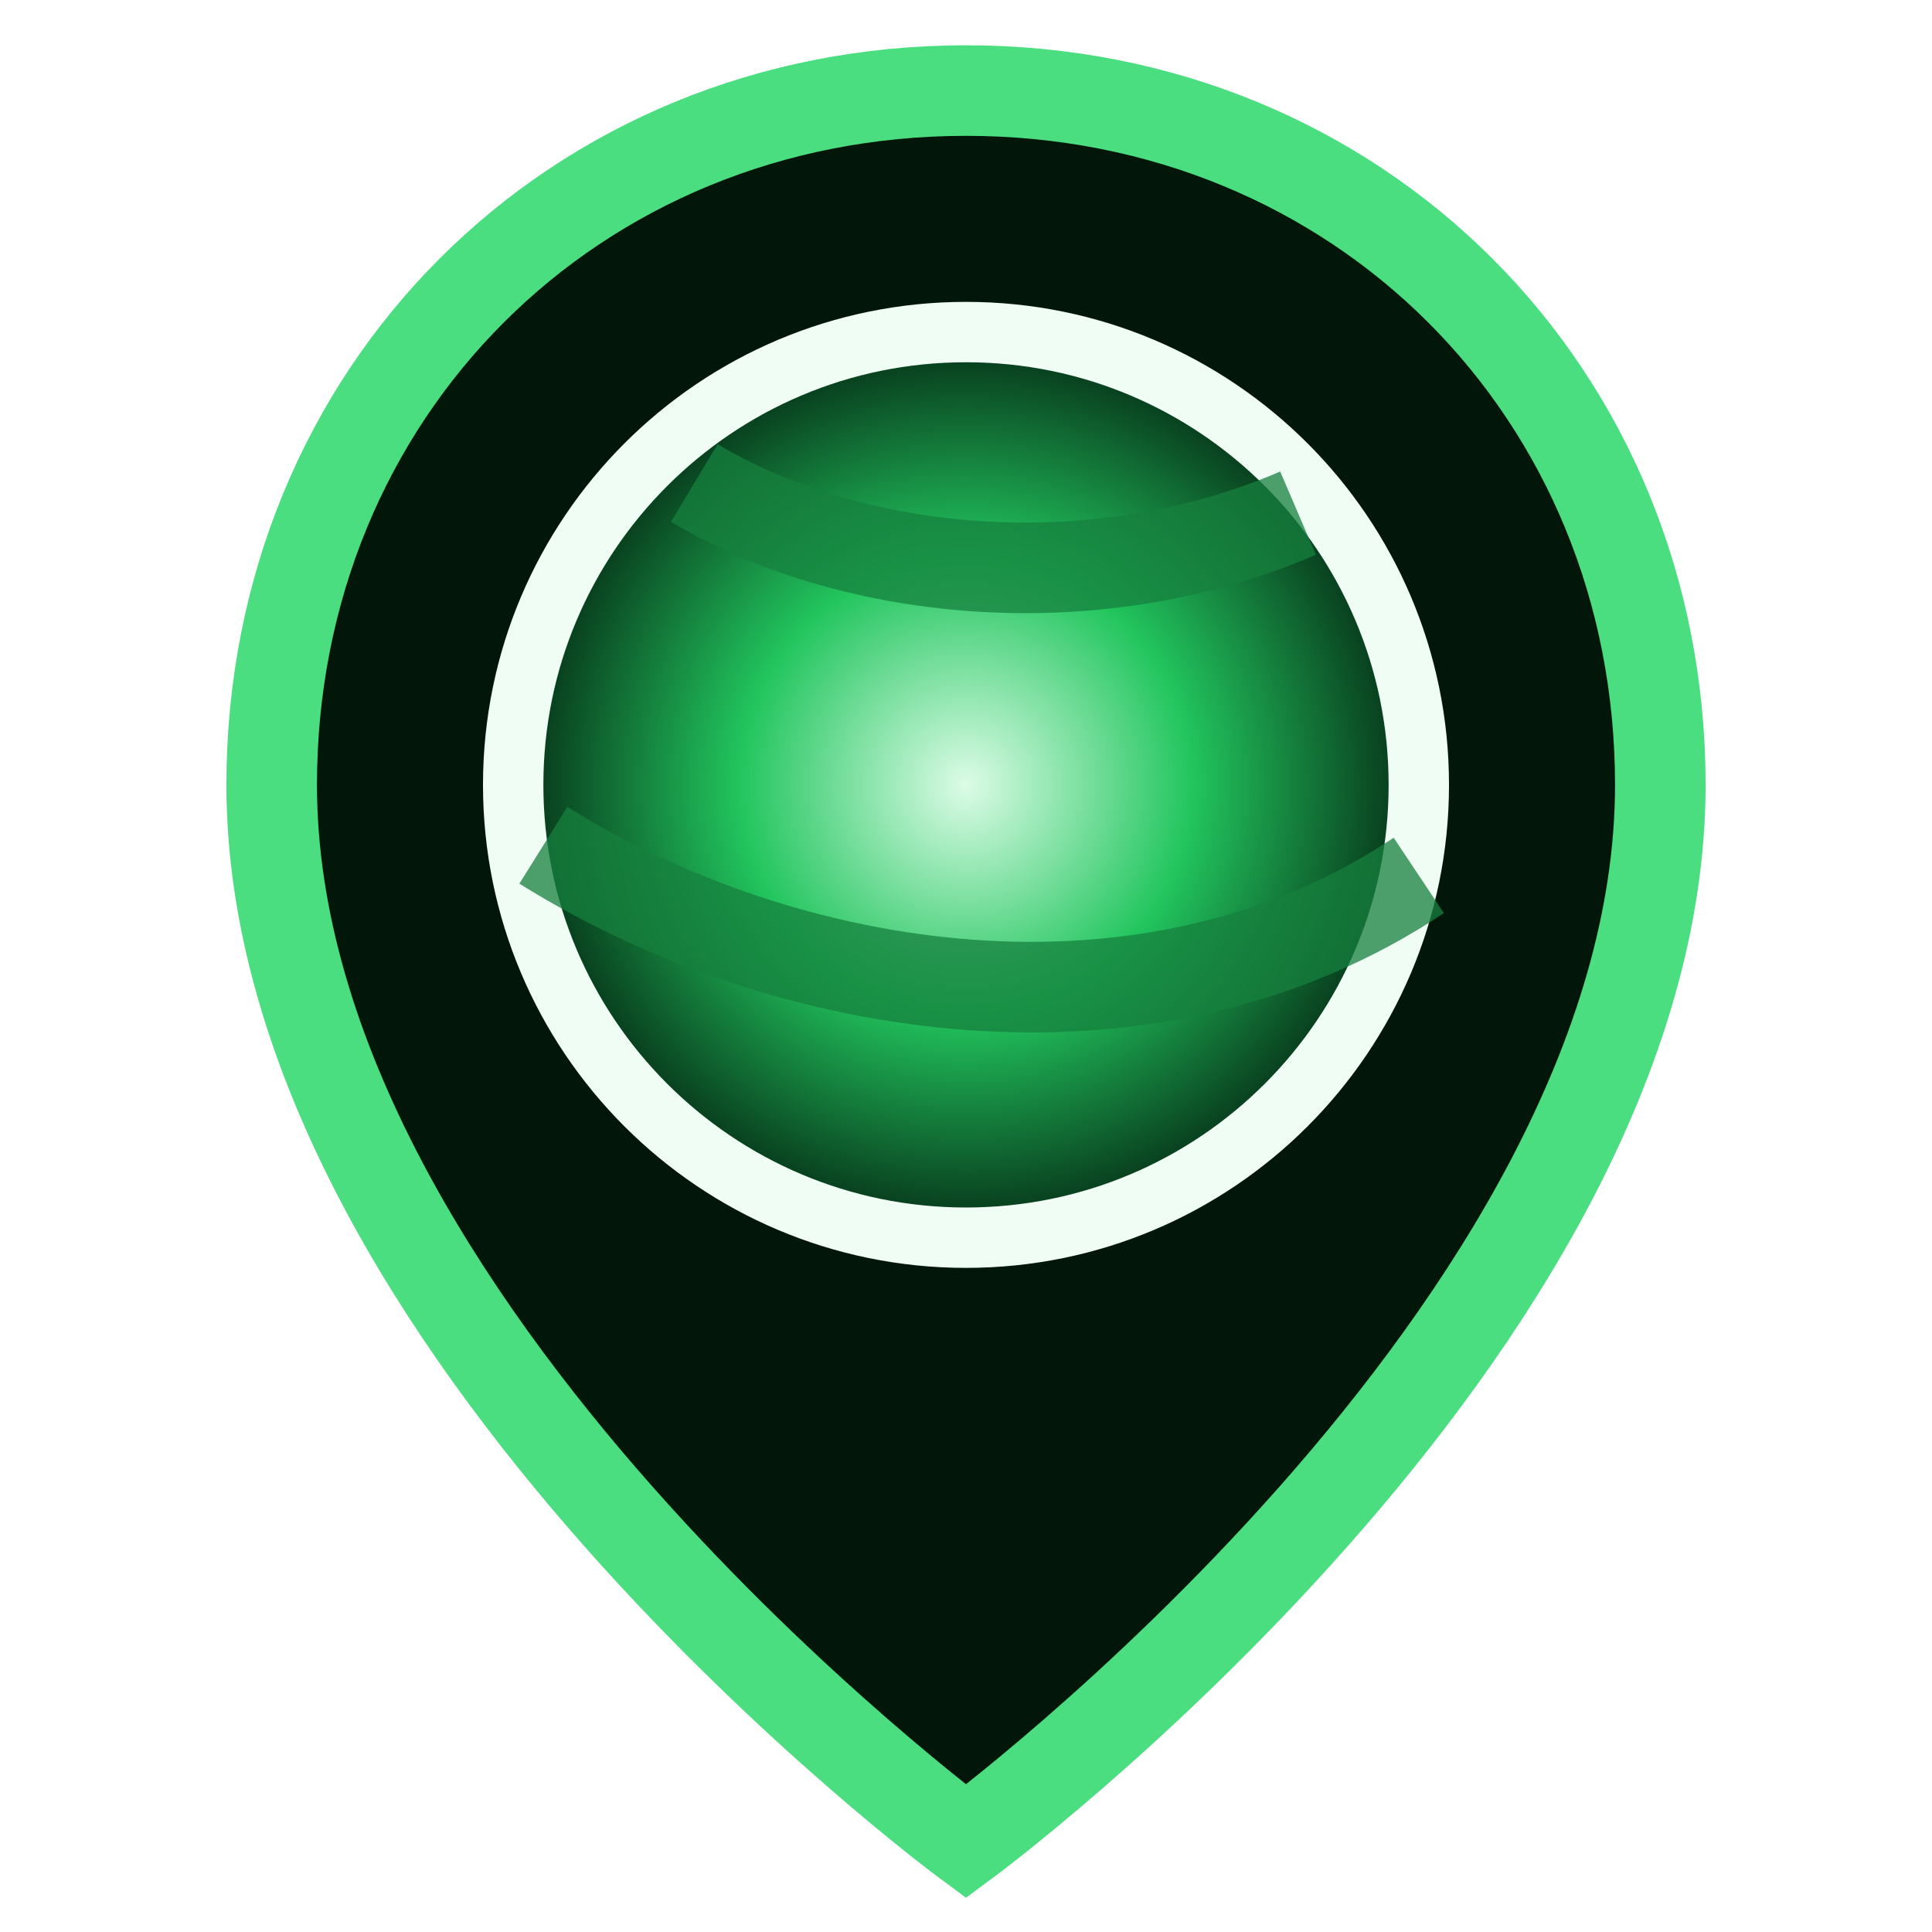
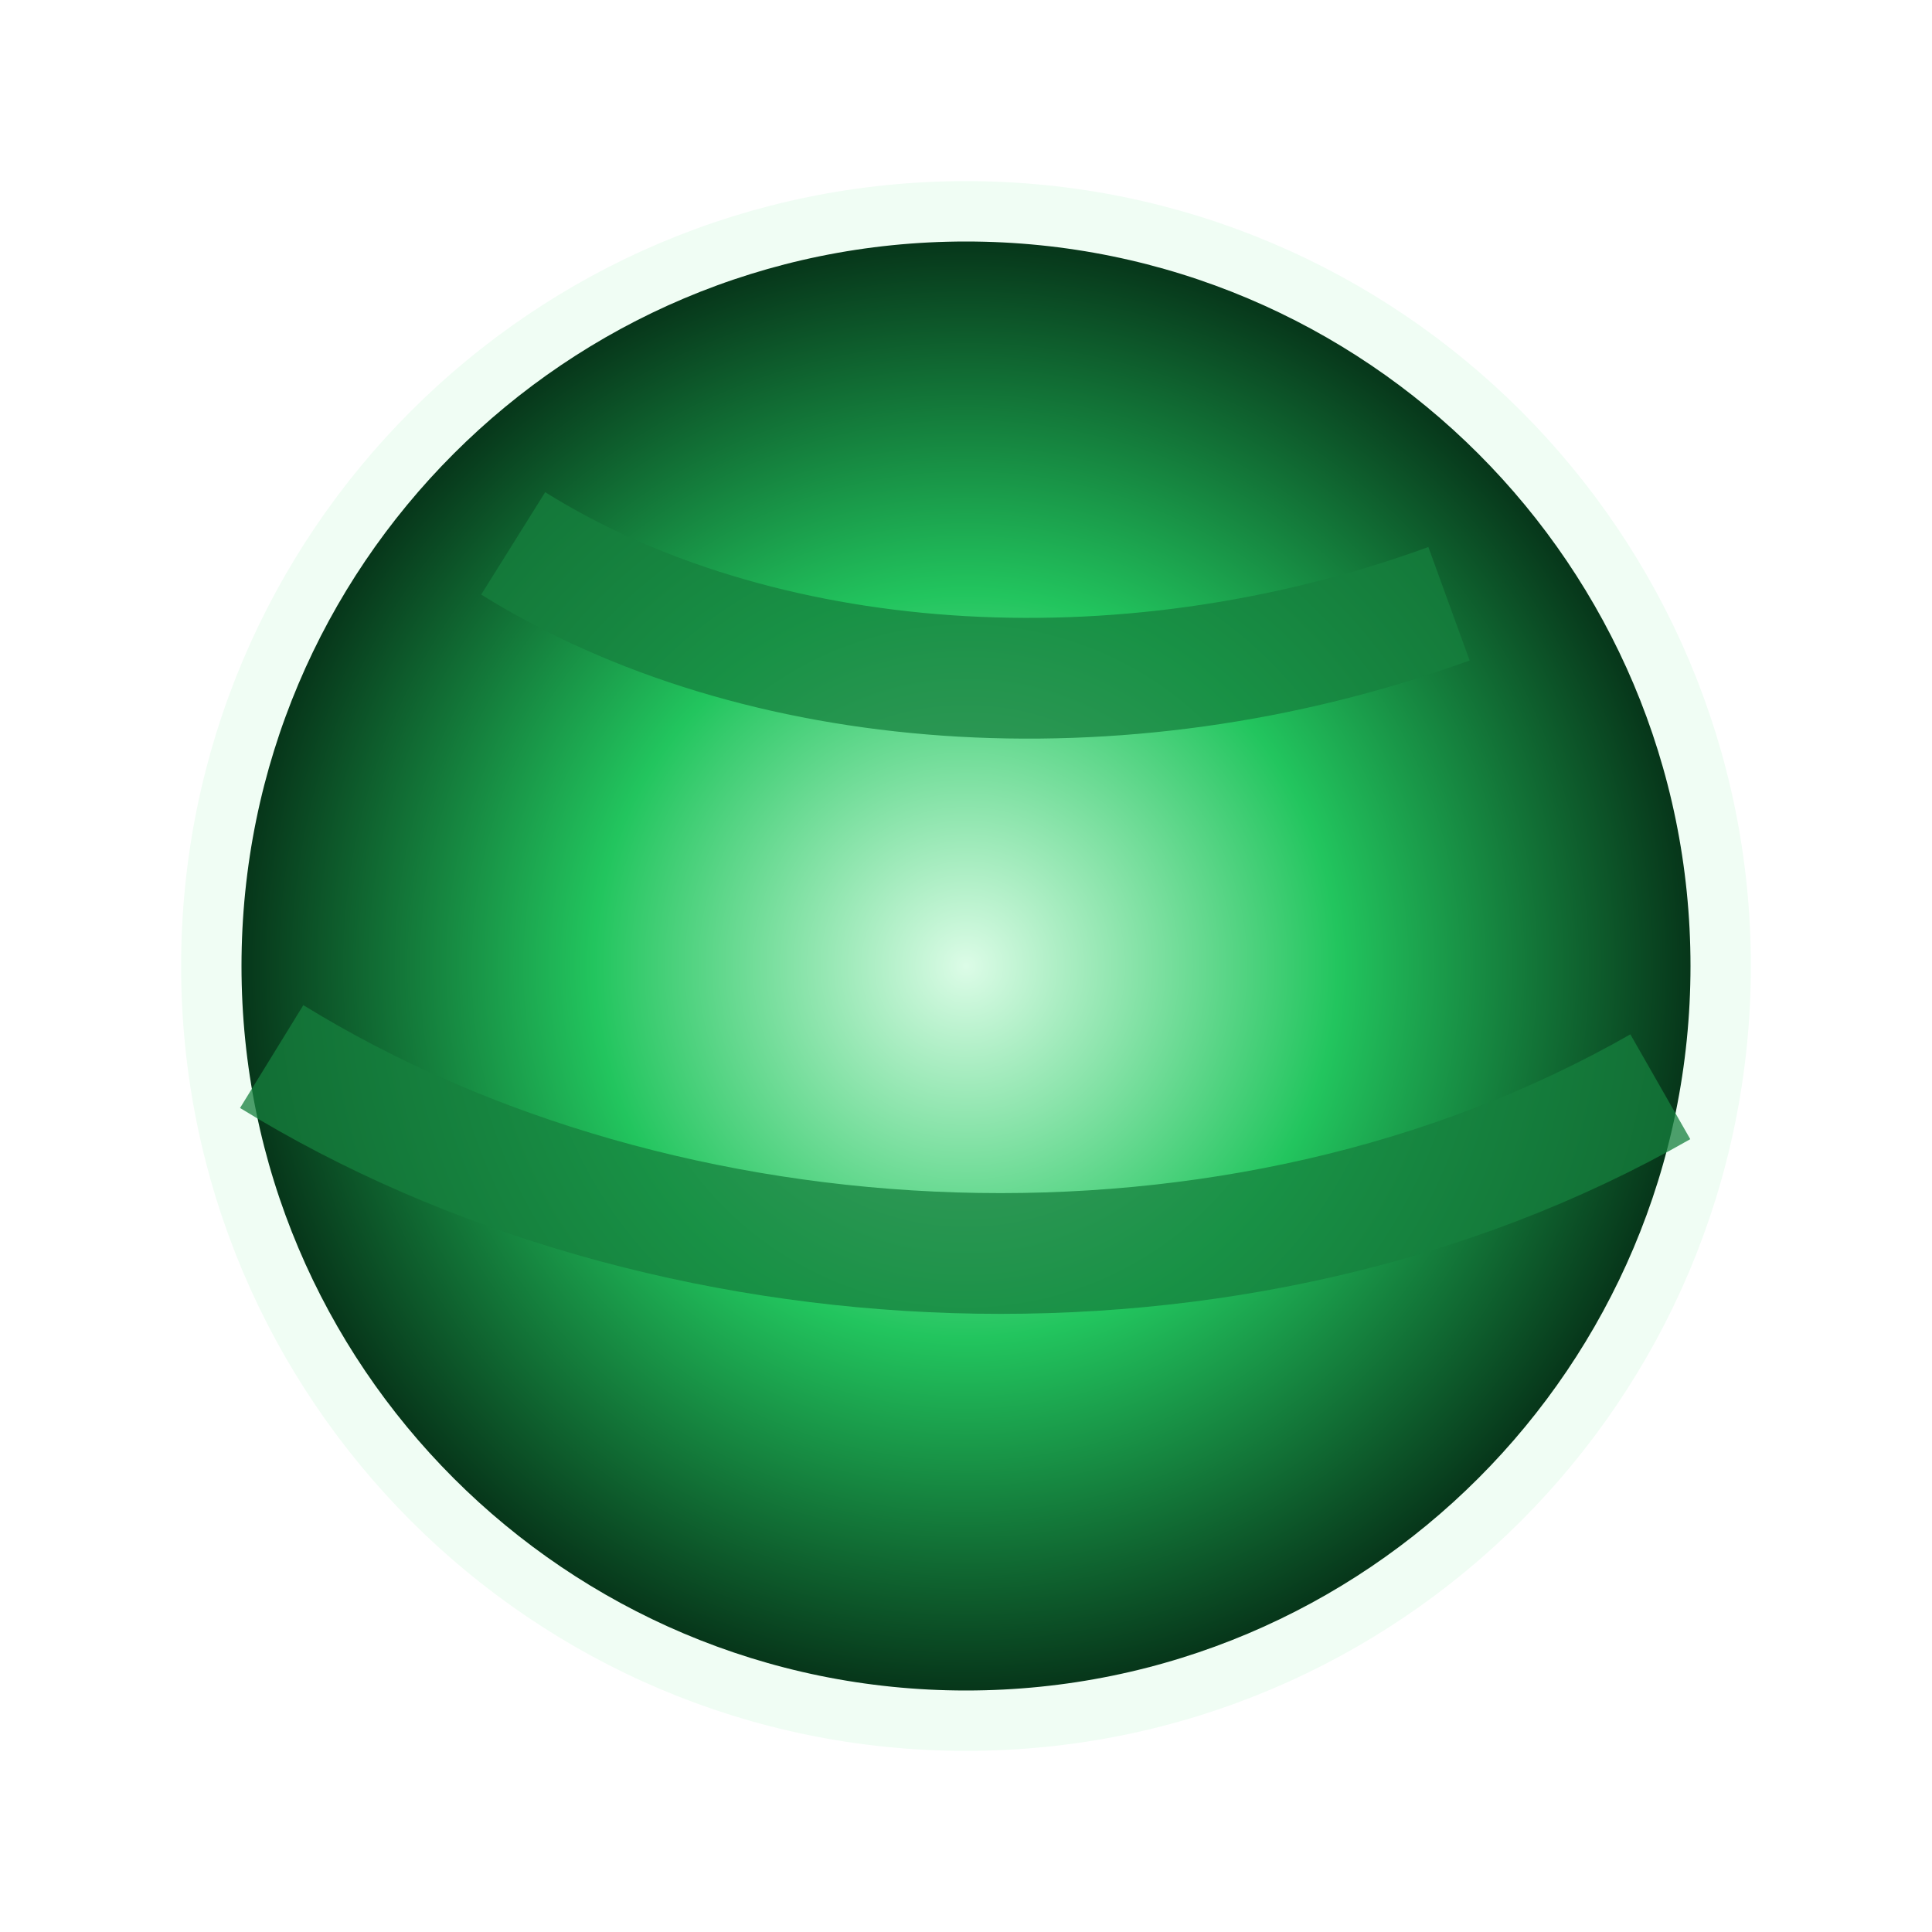
<svg xmlns="http://www.w3.org/2000/svg" viewBox="0 0 64 64">
  <defs>
    <radialGradient id="p">
      <stop stop-color="#dcfce7" />
      <stop offset=".5" stop-color="#22c55e" />
      <stop offset="1" stop-color="#052e16" />
    </radialGradient>
  </defs>
-   <path d="M32 3C19 3 9 13 9 26c0 18 23 35 23 35s23-17 23-35C55 13 45 3 32 3Z" fill="#03160a" stroke="#4ade80" stroke-width="3" />
-   <circle cx="32" cy="26" r="15" fill="url(#p)" stroke="#f0fdf4" stroke-width="2" />
-   <path d="M18 28c8 5 20 7 29 1M23 16c5 3 13 4 20 1" fill="none" stroke="#15803d" stroke-width="3" opacity=".75" />
+   <circle cx="32" cy="32" r="25" fill="url(#p)" stroke="#f0fdf4" stroke-width="2" />
+   <path d="M9 35c13 8 32 9 46 1M17 18c8 5 20 6 31 2" fill="none" stroke="#15803d" stroke-width="4" opacity=".75" />
</svg>
